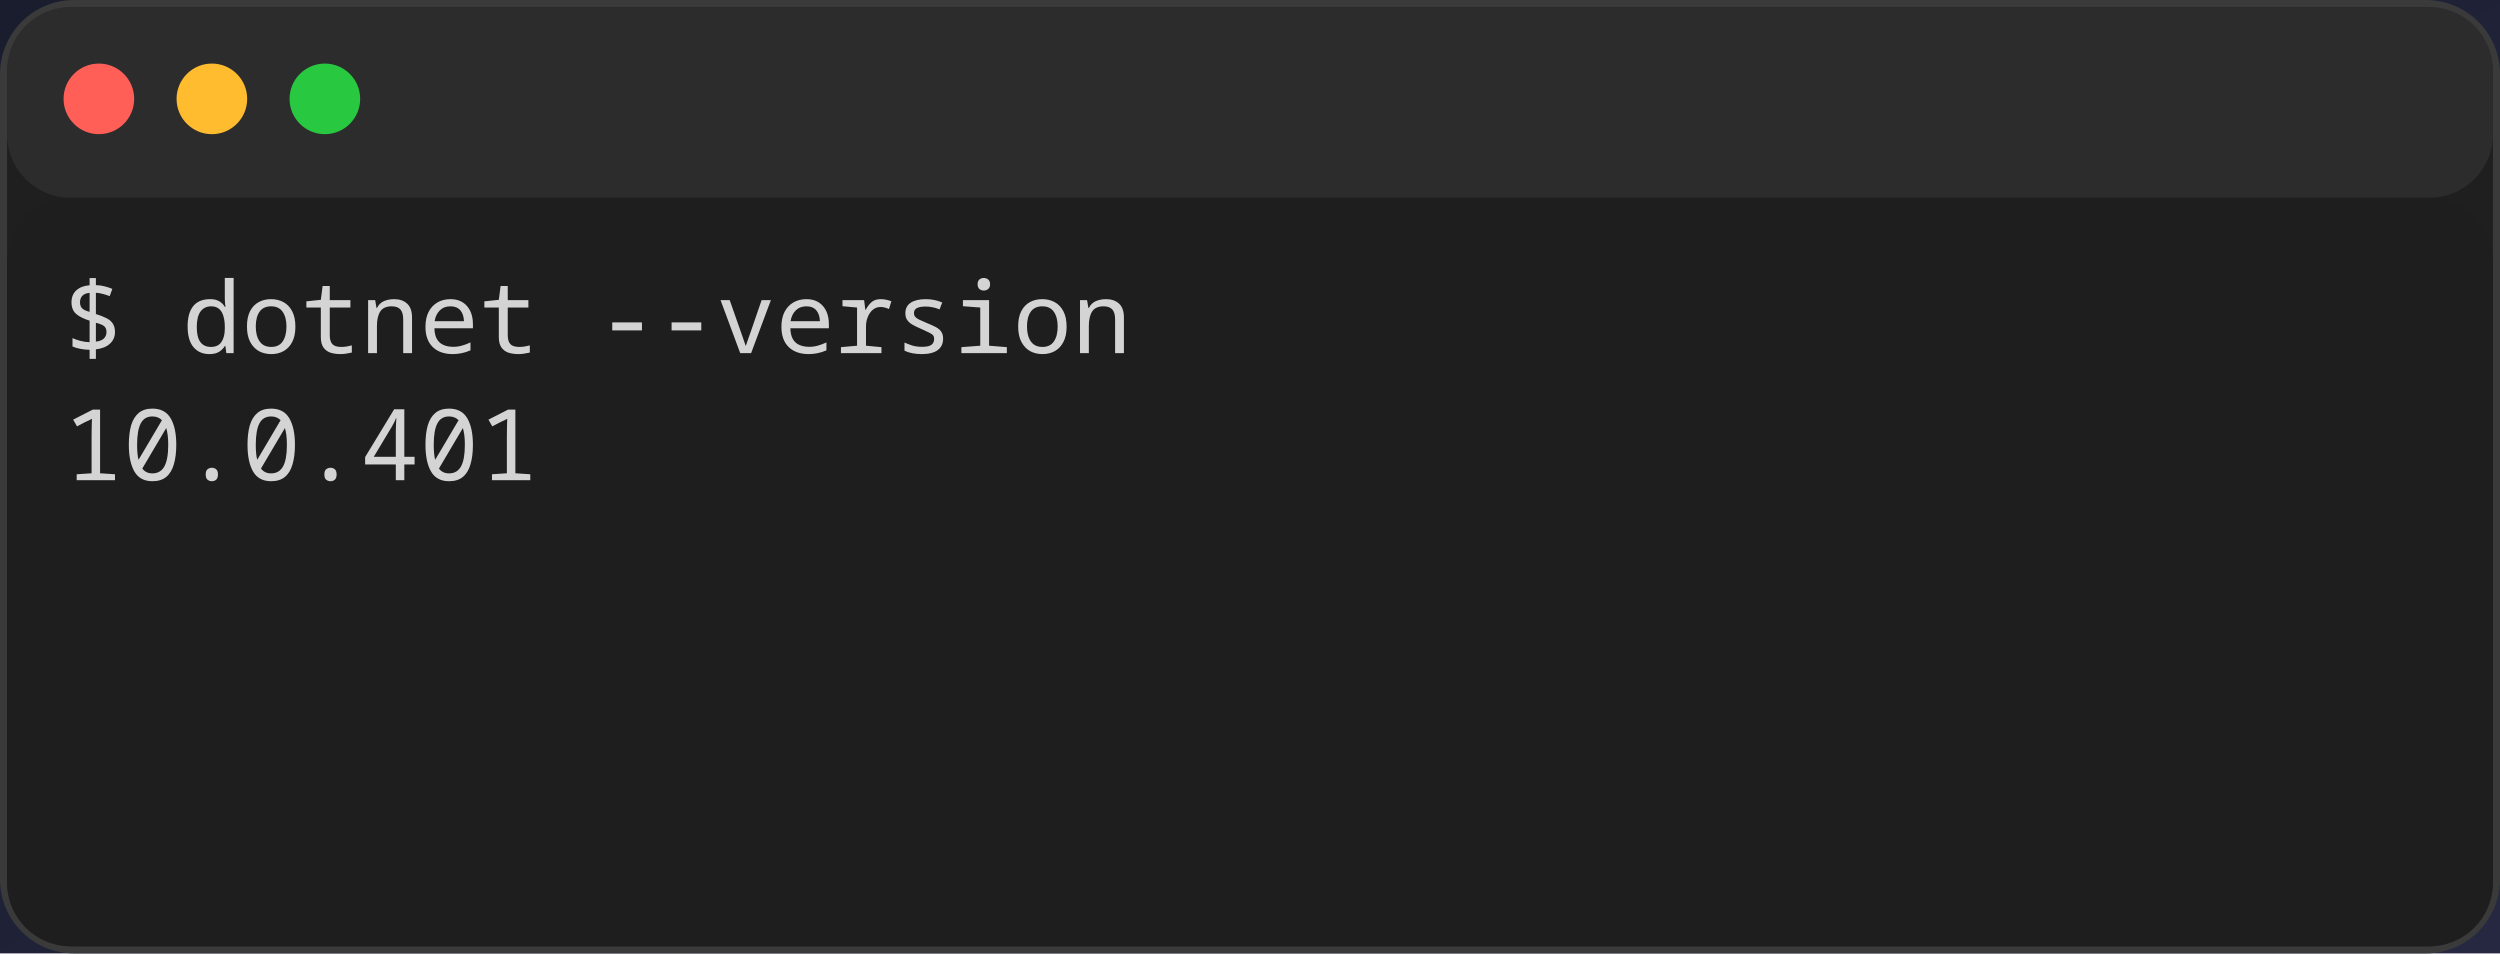
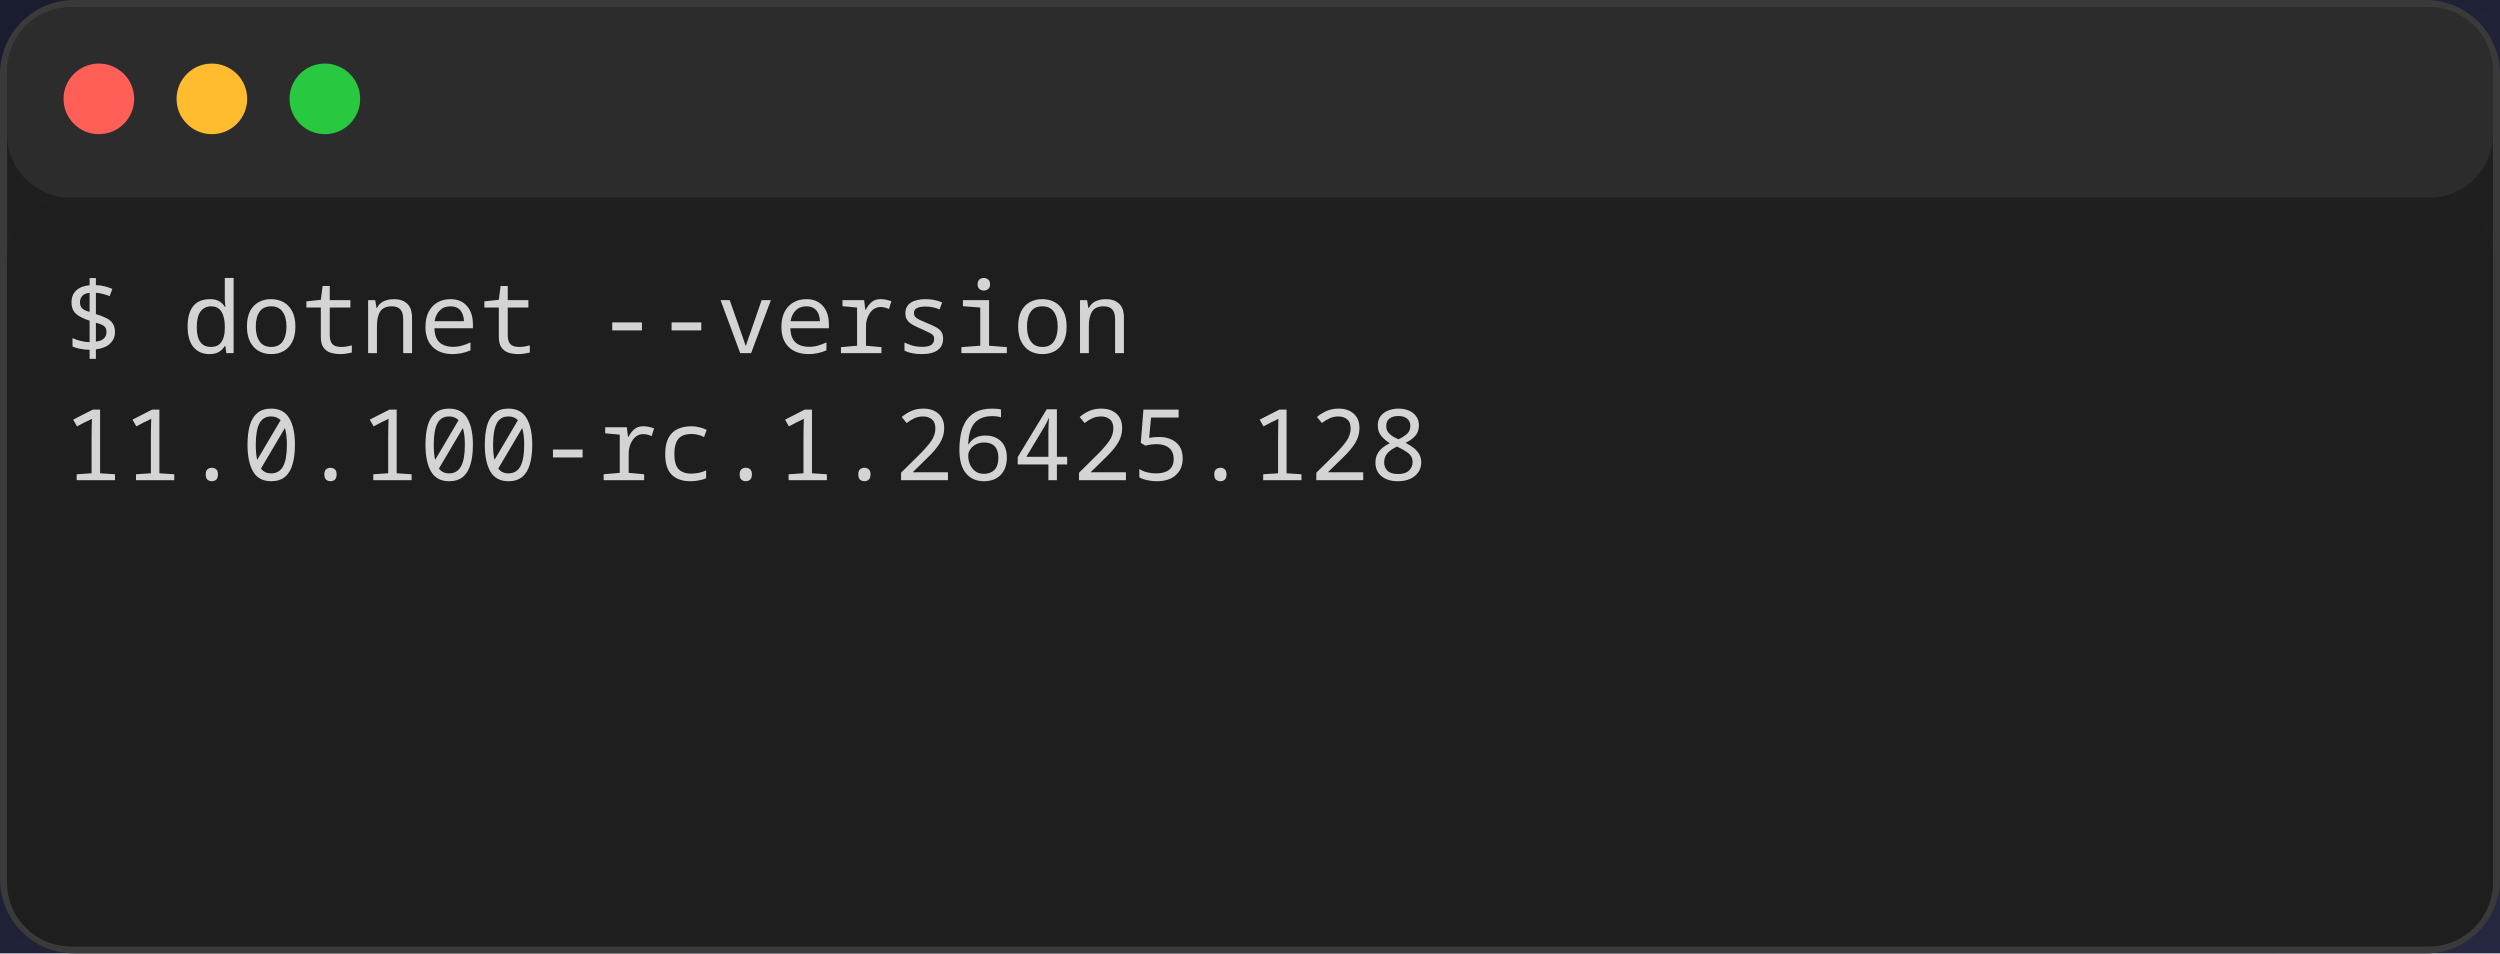
<svg xmlns="http://www.w3.org/2000/svg" width="354" height="135" viewBox="0 0 354 135" role="img" aria-label="console2svg output">
  <style>
.c2.c { font-family: "JetBrains Mono","Cascadia Mono","Segoe UI Mono","Noto Sans Mono","SFMono-Regular",Menlo,Consolas,"DejaVu Sans Mono","Liberation Mono",monospace; font-size: 14px; }
.c2 text { dominant-baseline: alphabetic; }
.c2 .q { shape-rendering: crispEdges; }
.c2 .aa{fill:#d4d4d4}
</style>
+   <defs>
+     <pattern id="c2-redacted-stripe" patternUnits="userSpaceOnUse" width="8" height="8">
+       <path d="M0 0h8v8H0z" fill="#1e1e1e" />
+       <path d="M-2,2 L2,-2 M0,8 L8,0 M6,10 L10,6" stroke="#d4d4d4" stroke-width="2" opacity="0.3" />
+     </pattern>
+   </defs>
  <defs>
    <linearGradient id="c2bg" x1="0%" y1="0%" x2="100%" y2="100%">
      <stop offset="0%" stop-color="#1a1d2e" />
      <stop offset="100%" stop-color="#252840" />
    </linearGradient>
  </defs>
  <rect width="354" height="135" fill="url(#c2bg)" />
  <rect x="0.5" y="0.5" rx="10" ry="10" width="353" height="134" fill="#1f1f1f" stroke="#3a3a3a" />
  <rect x="1" y="1" rx="9" ry="9" width="352" height="27" fill="#2c2c2c" />
  <circle cx="14" cy="14" r="5" fill="#ff5f57" />
  <circle cx="30" cy="14" r="5" fill="#febc2e" />
  <circle cx="46" cy="14" r="5" fill="#28c840" />
  <rect x="1" y="28" width="352" height="106" rx="9" ry="9" fill="#1e1e1e" />
  <g class="c2 c">
    <rect x="9" y="36" width="336" height="18" fill="#1e1e1e" />
    <text class="aa" x="9" y="50">$ dotnet --version</text>
  </g>
  <g class="c2 c" transform="translate(9 54)">
    <rect width="336" height="72" fill="#1e1e1e" />
  </g>
  <g class="c2 c" transform="translate(9 54)">
-     <text class="aa" y="14" textLength="67.2">10.0.401</text>
+     <text class="aa" y="14" textLength="193.2">11.0.100-rc.1.26425.128</text>
  </g>
</svg>
